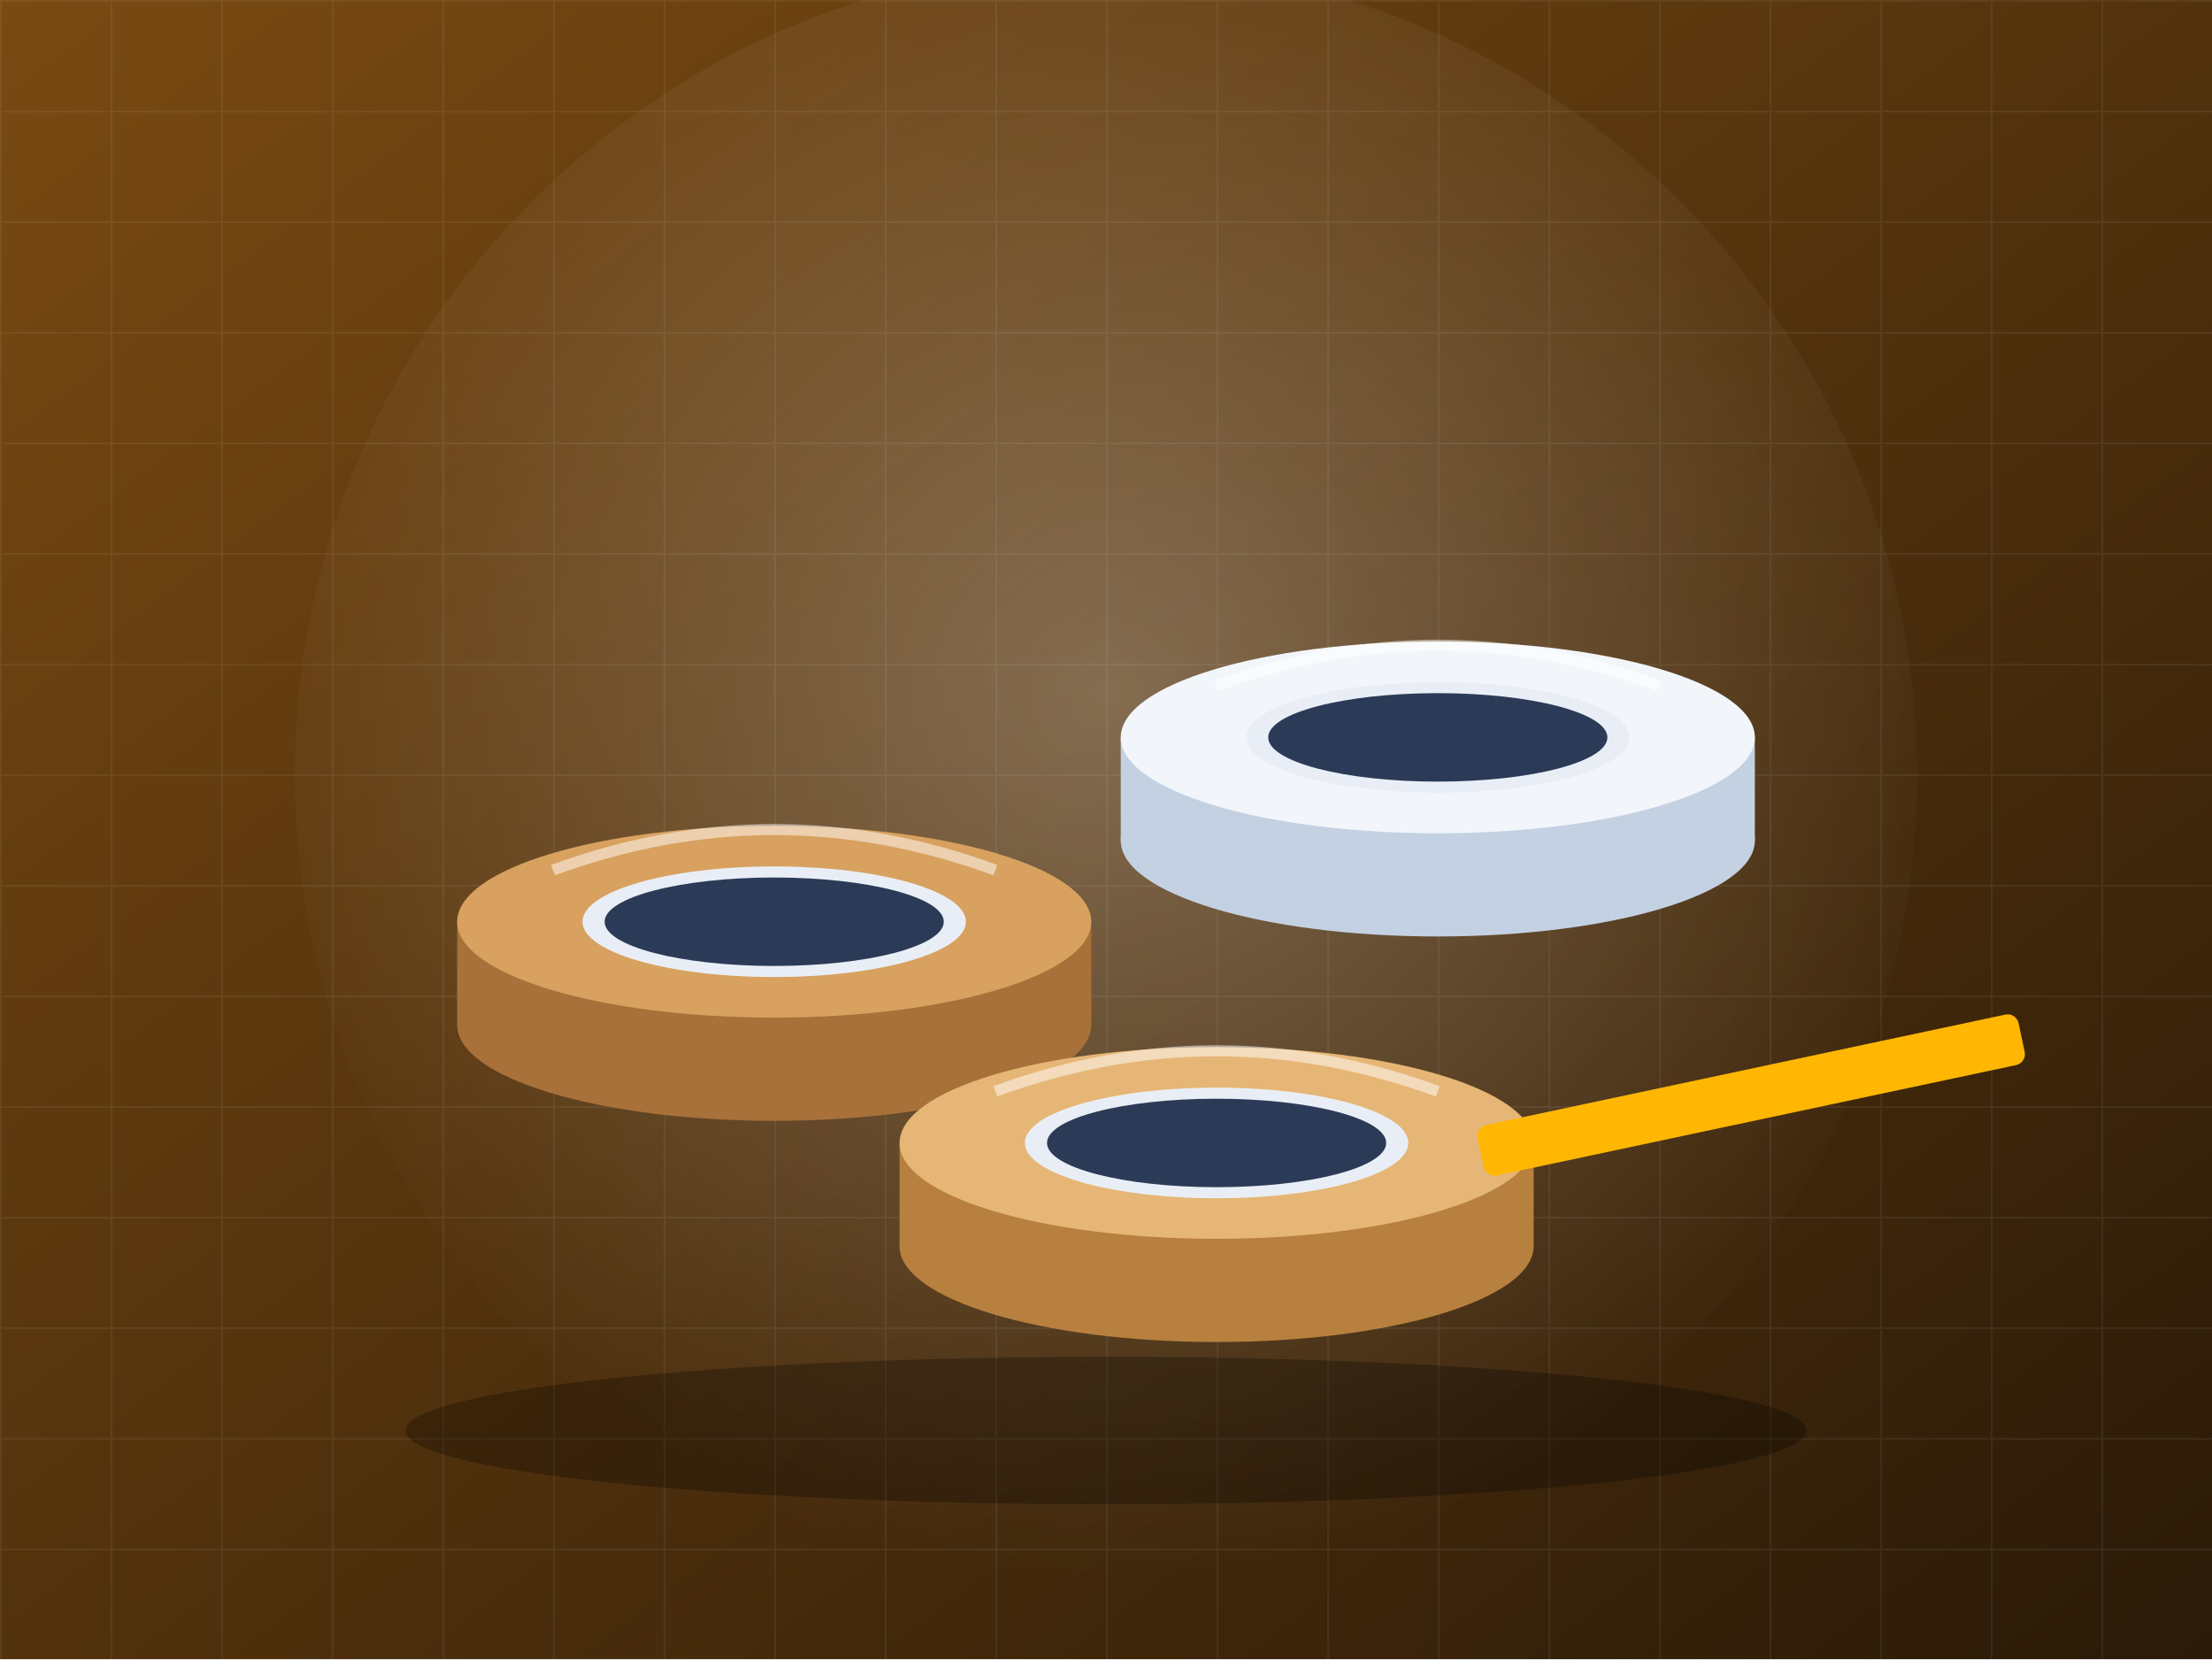
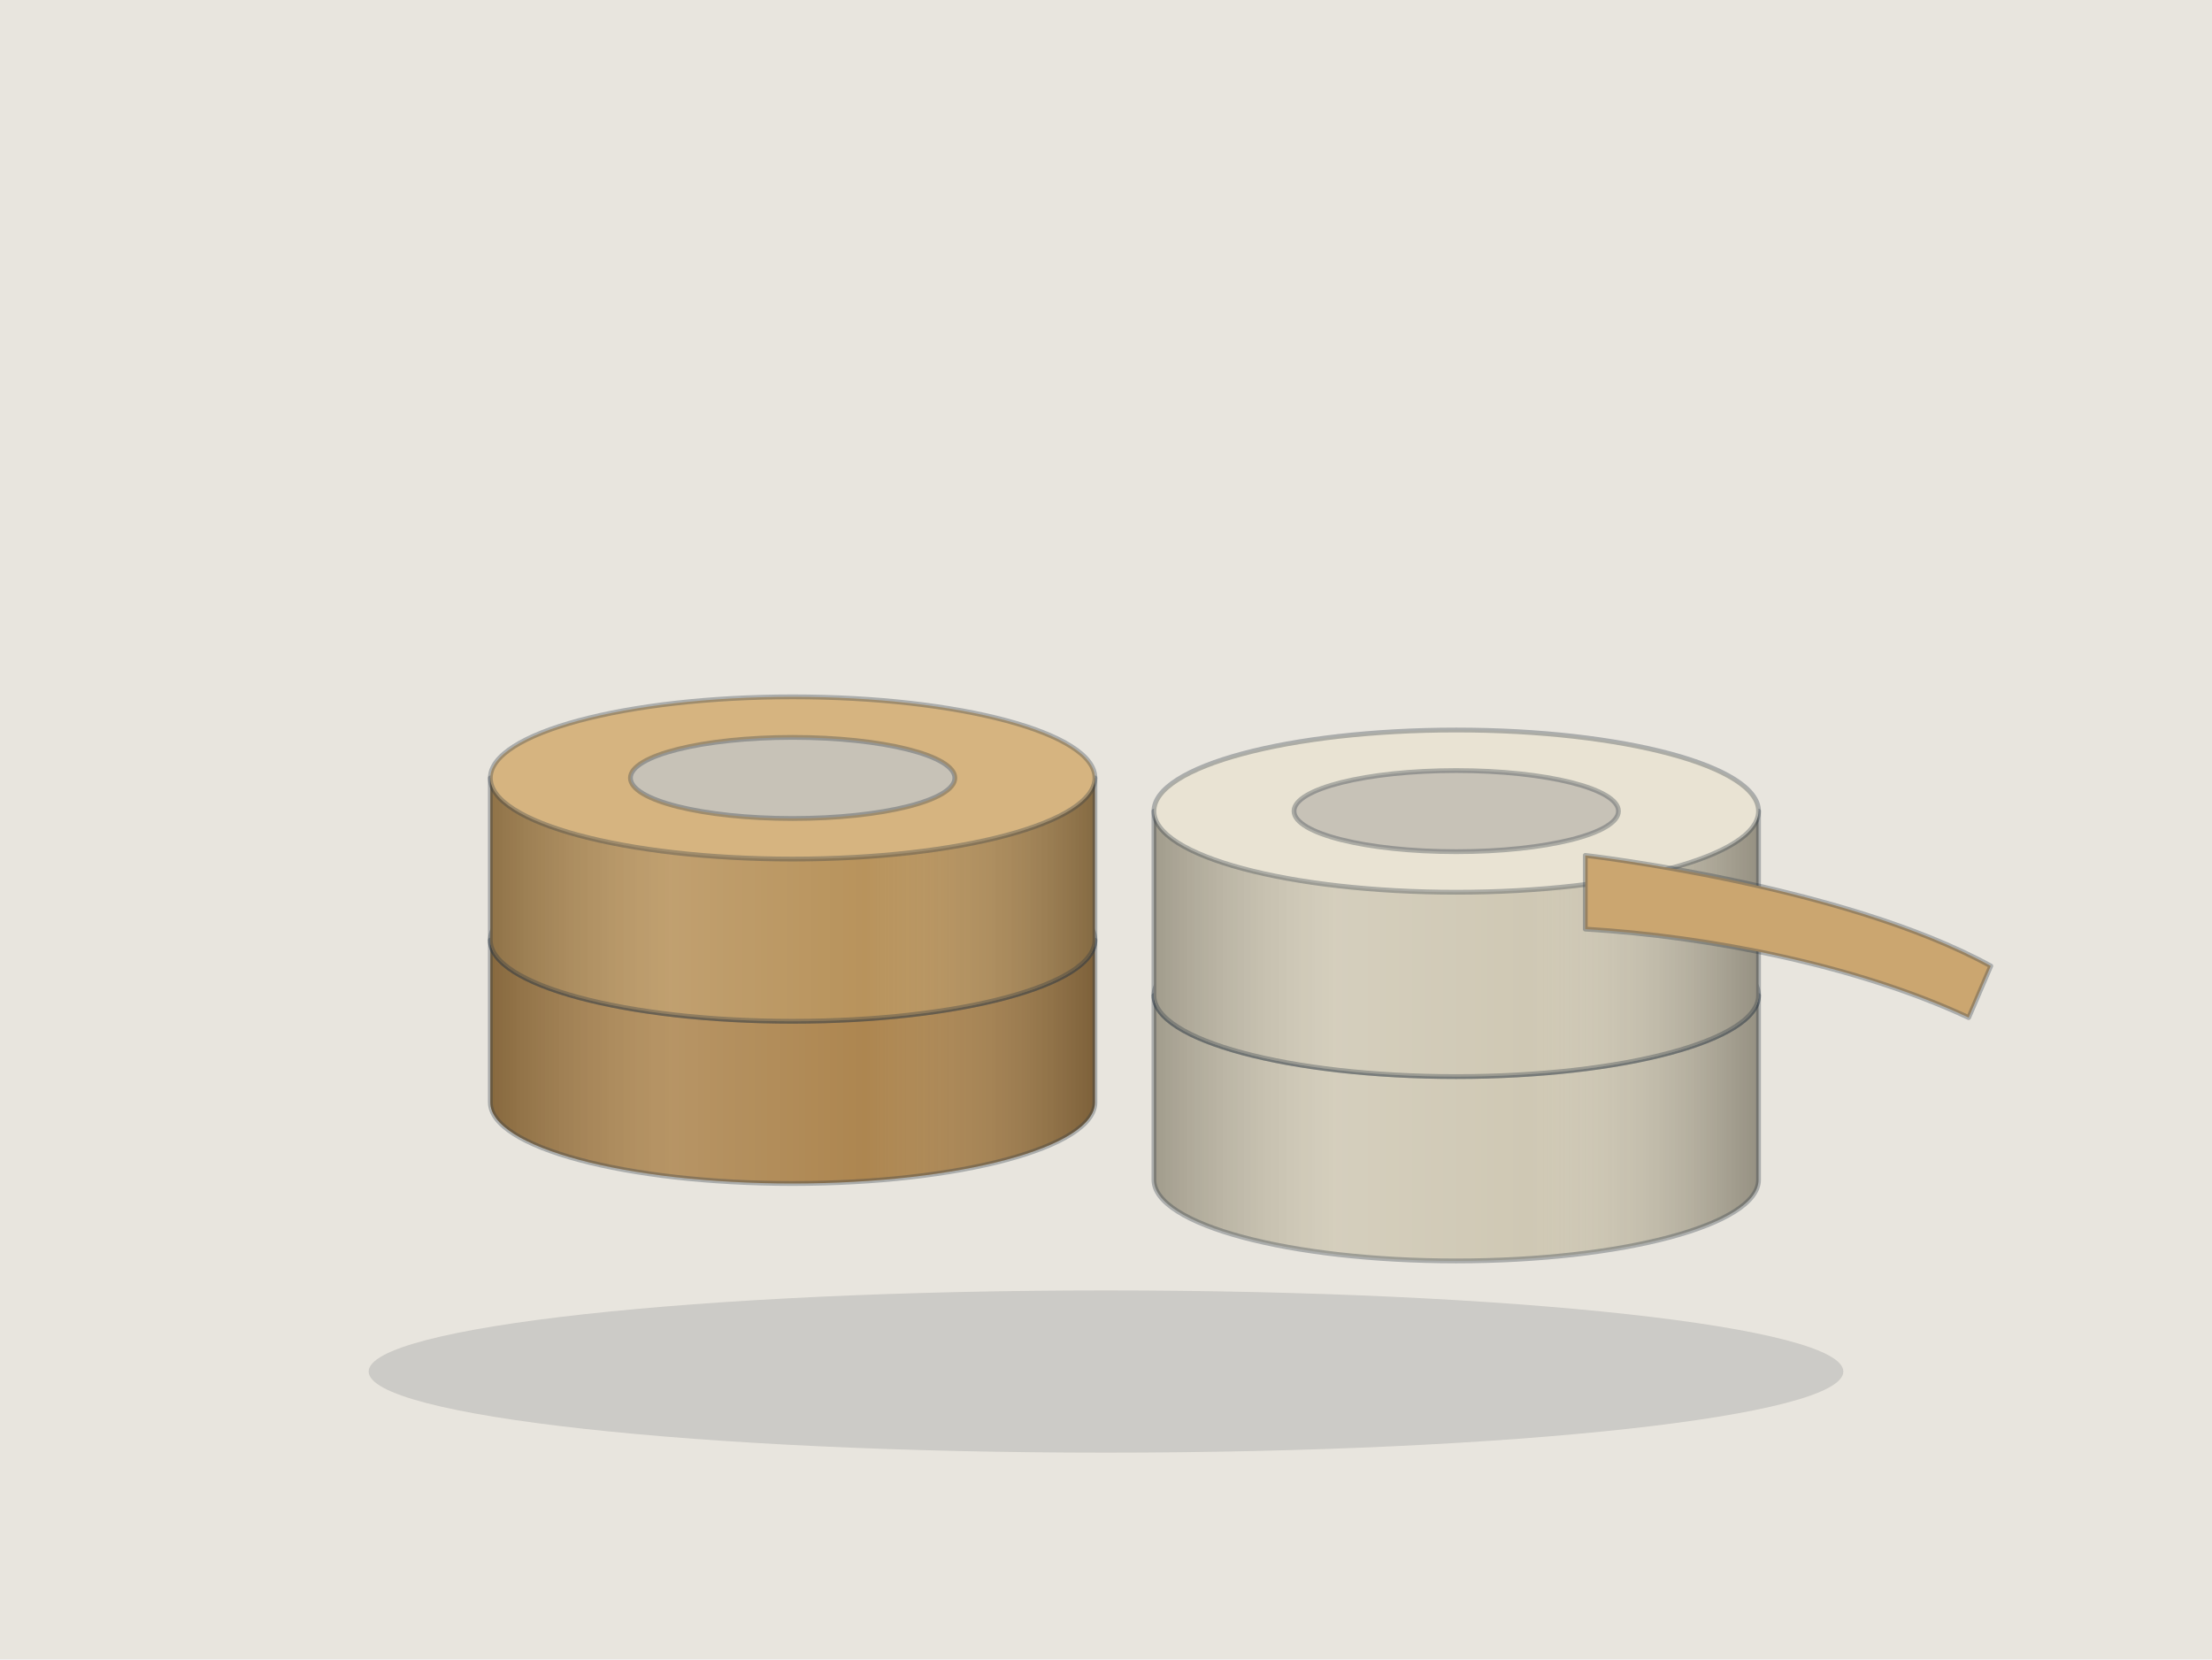
- <svg xmlns="http://www.w3.org/2000/svg" viewBox="0 0 600 450" role="img" aria-label="BOPP packing tape rolls">
+ <svg xmlns="http://www.w3.org/2000/svg" viewBox="0 0 600 450" role="img" aria-label="Rolls of BOPP packing tape">
+   <rect width="600" height="450" fill="#e8e5de" />
+   <ellipse cx="300" cy="372" rx="200" ry="22" fill="#1c2430" opacity=".14" />
  <defs>
-     <linearGradient id="bg" x1="0" y1="0" x2="1" y2="1">
-       <stop offset="0" stop-color="#7a4a12" />
-       <stop offset="1" stop-color="#2a1a08" />
+     <linearGradient id="g2352" x1="0" x2="1">
+       <stop offset="0" stop-color="#000" stop-opacity=".22" />
+       <stop offset=".3" stop-color="#fff" stop-opacity=".12" />
+       <stop offset=".62" stop-color="#fff" stop-opacity="0" />
+       <stop offset="1" stop-color="#000" stop-opacity=".28" />
    </linearGradient>
-     <radialGradient id="gl" cx=".5" cy=".45" r=".55">
-       <stop offset="0" stop-color="#fff" stop-opacity=".28" />
-       <stop offset="1" stop-color="#fff" stop-opacity="0" />
-     </radialGradient>
-     <pattern id="grid" width="30" height="30" patternUnits="userSpaceOnUse">
-       <path d="M30 0H0V30" fill="none" stroke="#fff" stroke-opacity=".06" />
-     </pattern>
  </defs>
-   <rect width="600" height="450" fill="url(#bg)" />
-   <rect width="600" height="450" fill="url(#grid)" />
-   <circle cx="300" cy="210" r="220" fill="url(#gl)" />
-   <ellipse cx="300" cy="388" rx="190" ry="20" fill="#000" opacity=".28" />
-   <ellipse cx="210" cy="278" rx="86" ry="26" fill="#a8713a" />
-   <rect x="124" y="250" width="172" height="28" fill="#a8713a" />
-   <ellipse cx="210" cy="250" rx="86" ry="26" fill="#d8a15f" />
-   <ellipse cx="210" cy="250" rx="52" ry="15" fill="#e9eef6" />
-   <ellipse cx="210" cy="250" rx="46" ry="12" fill="#2b3b57" />
-   <path d="M150 236q60 -22 120 0" stroke="#fff" stroke-opacity=".5" fill="none" stroke-width="3" />
-   <ellipse cx="390" cy="228" rx="86" ry="26" fill="#c4d1e2" />
-   <rect x="304" y="200" width="172" height="28" fill="#c4d1e2" />
-   <ellipse cx="390" cy="200" rx="86" ry="26" fill="#f2f6fb" />
-   <ellipse cx="390" cy="200" rx="52" ry="15" fill="#e9eef6" />
-   <ellipse cx="390" cy="200" rx="46" ry="12" fill="#2b3b57" />
-   <path d="M330 186q60 -22 120 0" stroke="#fff" stroke-opacity=".5" fill="none" stroke-width="3" />
-   <ellipse cx="330" cy="338" rx="86" ry="26" fill="#b8803f" />
-   <rect x="244" y="310" width="172" height="28" fill="#b8803f" />
-   <ellipse cx="330" cy="310" rx="86" ry="26" fill="#e6b676" />
-   <ellipse cx="330" cy="310" rx="52" ry="15" fill="#e9eef6" />
-   <ellipse cx="330" cy="310" rx="46" ry="12" fill="#2b3b57" />
-   <path d="M270 296q60 -22 120 0" stroke="#fff" stroke-opacity=".5" fill="none" stroke-width="3" />
-   <rect x="400" y="290" width="150" height="14" rx="3" fill="#ffb703" transform="rotate(-12 475 297)" />
+   <path d="M133 255v44a82 22 0 0 0 164 0v-44z" fill="#ad8650" />
+   <path d="M133 255v44a82 22 0 0 0 164 0v-44z" fill="none" />
+   <path d="M133 255v44a82 22 0 0 0 164 0v-44z" fill="url(#g2352)" stroke="#2b3542" stroke-opacity=".32" stroke-width="1.3" stroke-linejoin="round" />
+   <ellipse cx="215" cy="255" rx="82" ry="22" fill="#cba670" stroke="#2b3542" stroke-opacity=".32" stroke-width="1.3" stroke-linejoin="round" />
+   <ellipse cx="215" cy="255" rx="44" ry="11" fill="#c7c2b7" stroke="#2b3542" stroke-opacity=".32" stroke-width="1.3" stroke-linejoin="round" />
+   <defs>
+     <linearGradient id="g2220" x1="0" x2="1">
+       <stop offset="0" stop-color="#000" stop-opacity=".22" />
+       <stop offset=".3" stop-color="#fff" stop-opacity=".12" />
+       <stop offset=".62" stop-color="#fff" stop-opacity="0" />
+       <stop offset="1" stop-color="#000" stop-opacity=".28" />
+     </linearGradient>
+   </defs>
+   <path d="M133 211v44a82 22 0 0 0 164 0v-44z" fill="#b8935c" />
+   <path d="M133 211v44a82 22 0 0 0 164 0v-44z" fill="none" />
+   <path d="M133 211v44a82 22 0 0 0 164 0v-44z" fill="url(#g2220)" stroke="#2b3542" stroke-opacity=".32" stroke-width="1.3" stroke-linejoin="round" />
+   <ellipse cx="215" cy="211" rx="82" ry="22" fill="#d6b480" stroke="#2b3542" stroke-opacity=".32" stroke-width="1.3" stroke-linejoin="round" />
+   <ellipse cx="215" cy="211" rx="44" ry="11" fill="#c7c2b7" stroke="#2b3542" stroke-opacity=".32" stroke-width="1.3" stroke-linejoin="round" />
+   <defs>
+     <linearGradient id="g3657" x1="0" x2="1">
+       <stop offset="0" stop-color="#000" stop-opacity=".22" />
+       <stop offset=".3" stop-color="#fff" stop-opacity=".12" />
+       <stop offset=".62" stop-color="#fff" stop-opacity="0" />
+       <stop offset="1" stop-color="#000" stop-opacity=".28" />
+     </linearGradient>
+   </defs>
+   <path d="M313 270v50a82 22 0 0 0 164 0v-50z" fill="#cfc8b4" />
+   <path d="M313 270v50a82 22 0 0 0 164 0v-50z" fill="none" />
+   <path d="M313 270v50a82 22 0 0 0 164 0v-50z" fill="url(#g3657)" stroke="#2b3542" stroke-opacity=".32" stroke-width="1.3" stroke-linejoin="round" />
+   <ellipse cx="395" cy="270" rx="82" ry="22" fill="#e9e3d3" stroke="#2b3542" stroke-opacity=".32" stroke-width="1.3" stroke-linejoin="round" />
+   <ellipse cx="395" cy="270" rx="44" ry="11" fill="#c7c2b7" stroke="#2b3542" stroke-opacity=".32" stroke-width="1.3" stroke-linejoin="round" />
+   <defs>
+     <linearGradient id="g3507" x1="0" x2="1">
+       <stop offset="0" stop-color="#000" stop-opacity=".22" />
+       <stop offset=".3" stop-color="#fff" stop-opacity=".12" />
+       <stop offset=".62" stop-color="#fff" stop-opacity="0" />
+       <stop offset="1" stop-color="#000" stop-opacity=".28" />
+     </linearGradient>
+   </defs>
+   <path d="M313 220v50a82 22 0 0 0 164 0v-50z" fill="#cfc8b4" />
+   <path d="M313 220v50a82 22 0 0 0 164 0v-50z" fill="none" />
+   <path d="M313 220v50a82 22 0 0 0 164 0v-50z" fill="url(#g3507)" stroke="#2b3542" stroke-opacity=".32" stroke-width="1.3" stroke-linejoin="round" />
+   <ellipse cx="395" cy="220" rx="82" ry="22" fill="#e9e3d3" stroke="#2b3542" stroke-opacity=".32" stroke-width="1.3" stroke-linejoin="round" />
+   <ellipse cx="395" cy="220" rx="44" ry="11" fill="#c7c2b7" stroke="#2b3542" stroke-opacity=".32" stroke-width="1.3" stroke-linejoin="round" />
+   <path d="M430 232c0 0 70 8 110 30l-6 14c-30-14-70-22-104-24z" fill="#cba670" stroke="#2b3542" stroke-opacity=".32" stroke-width="1.3" stroke-linejoin="round" />
</svg>
